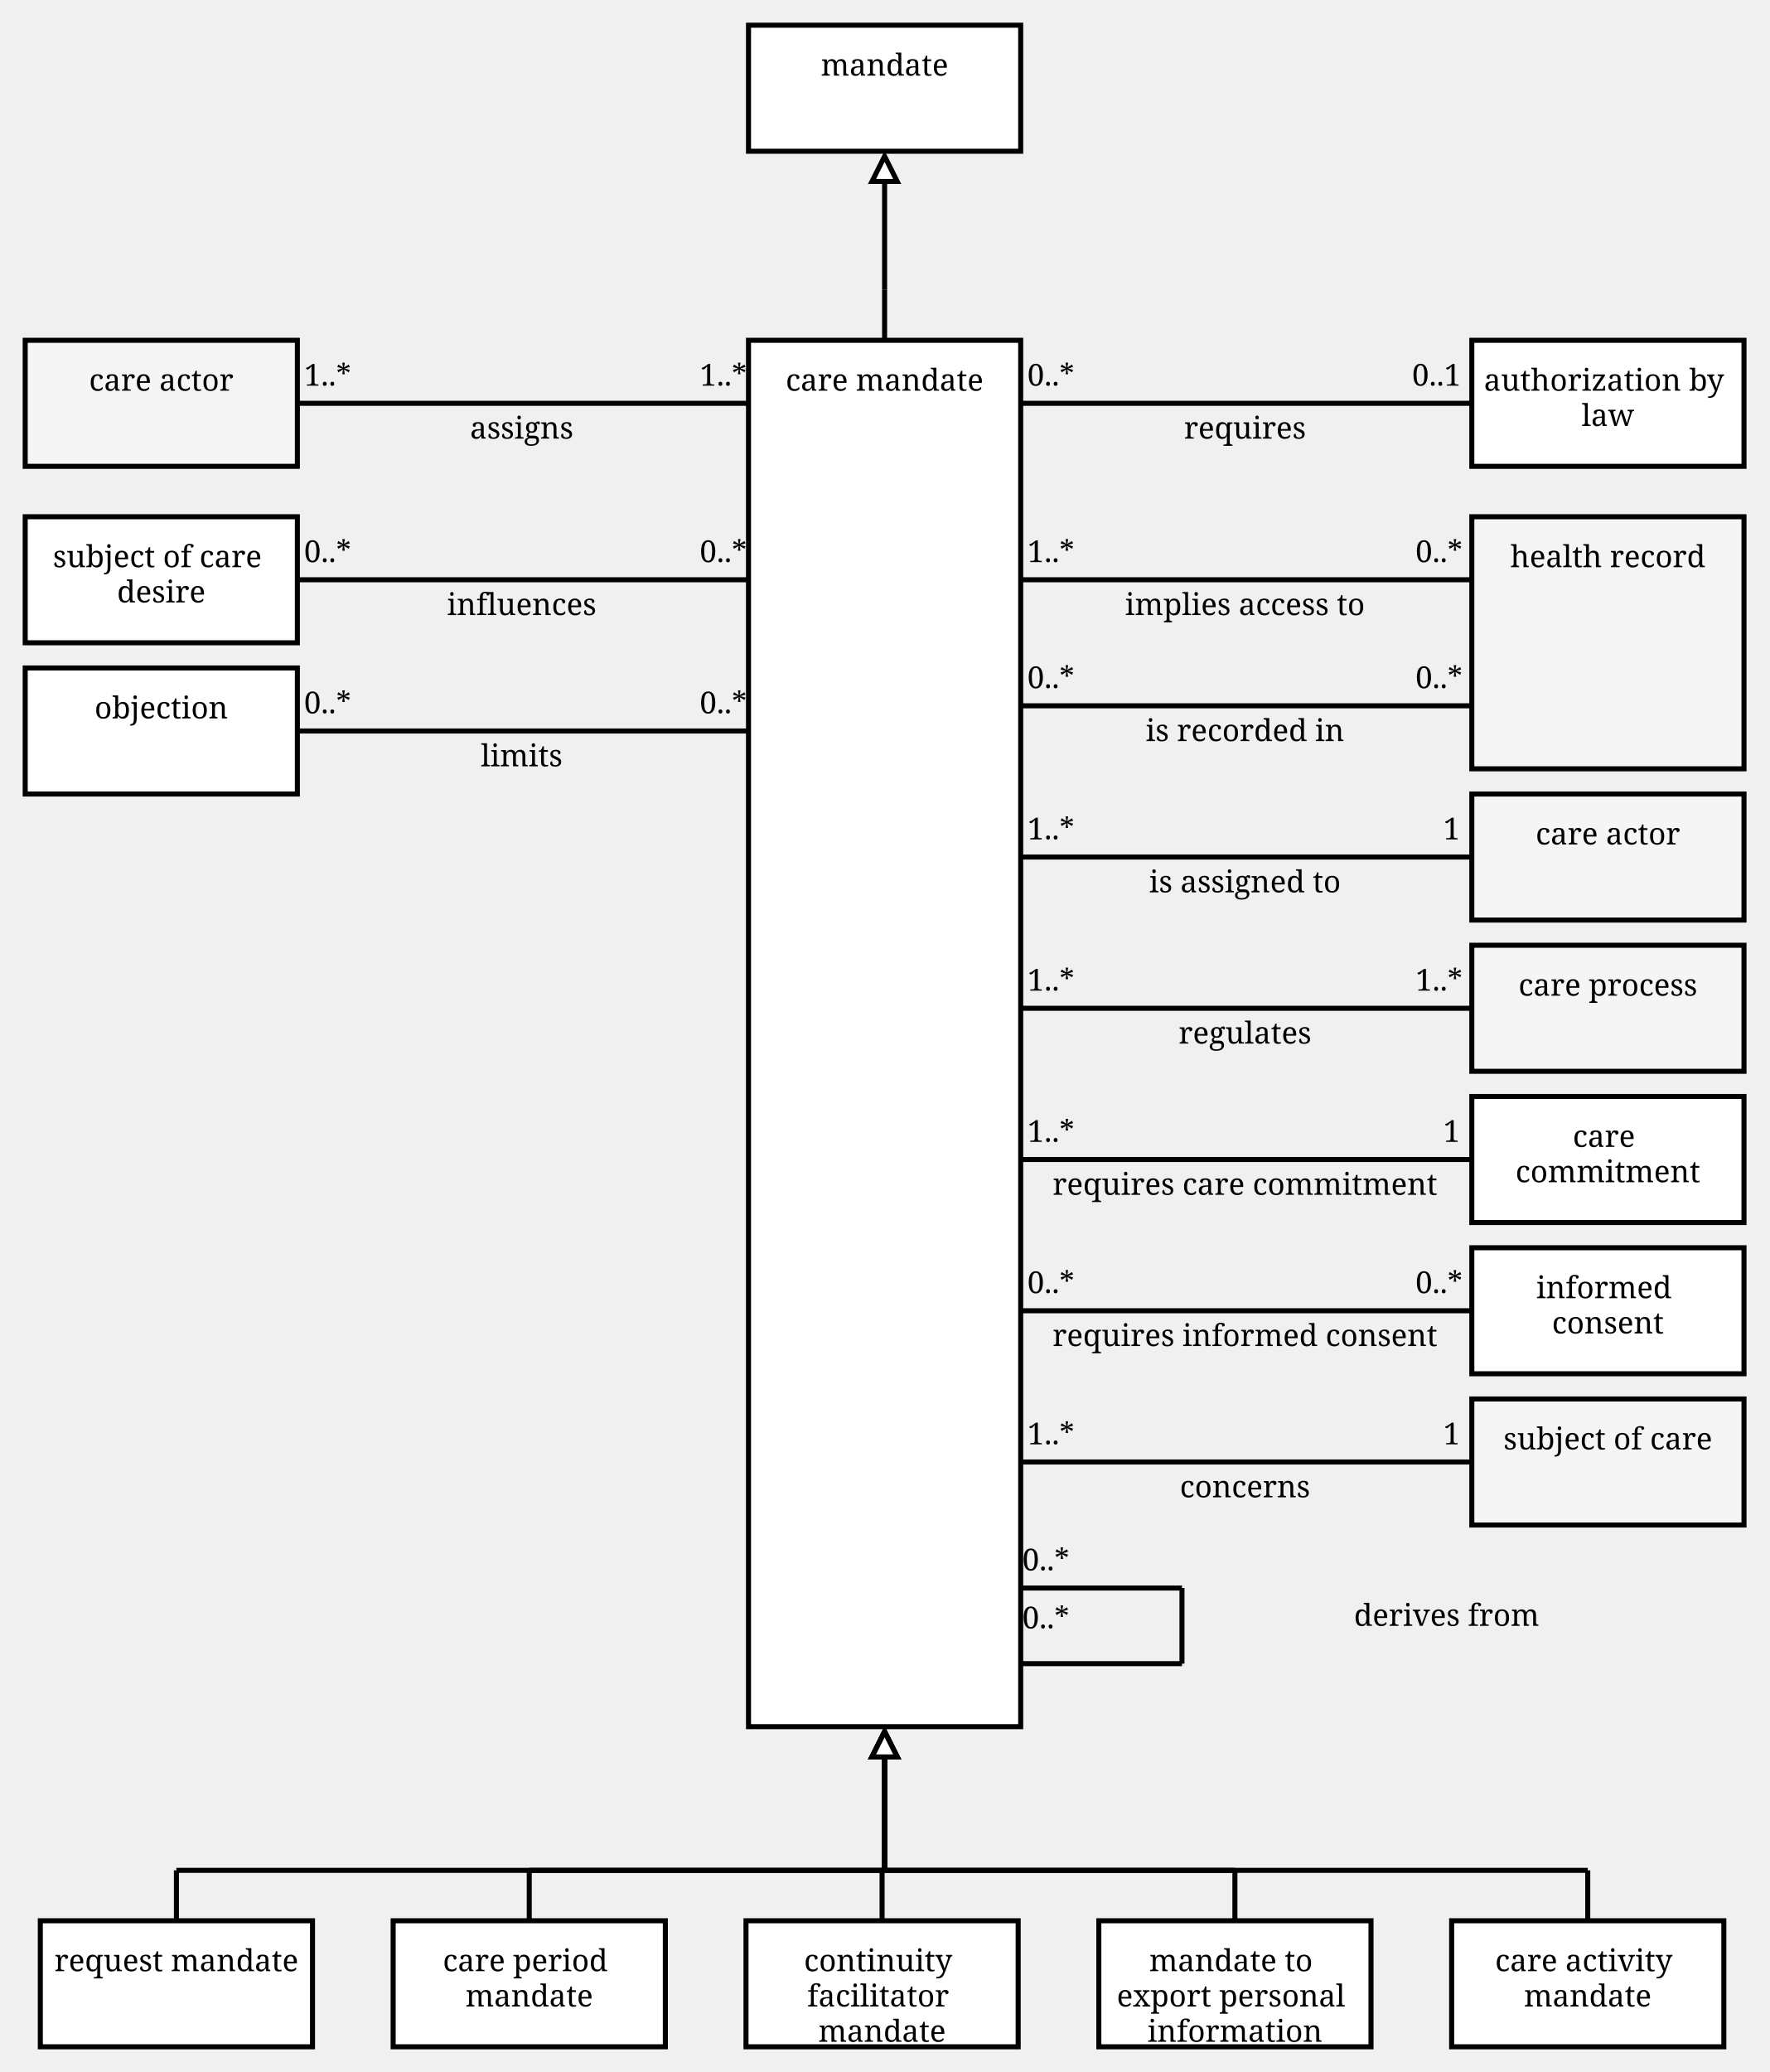
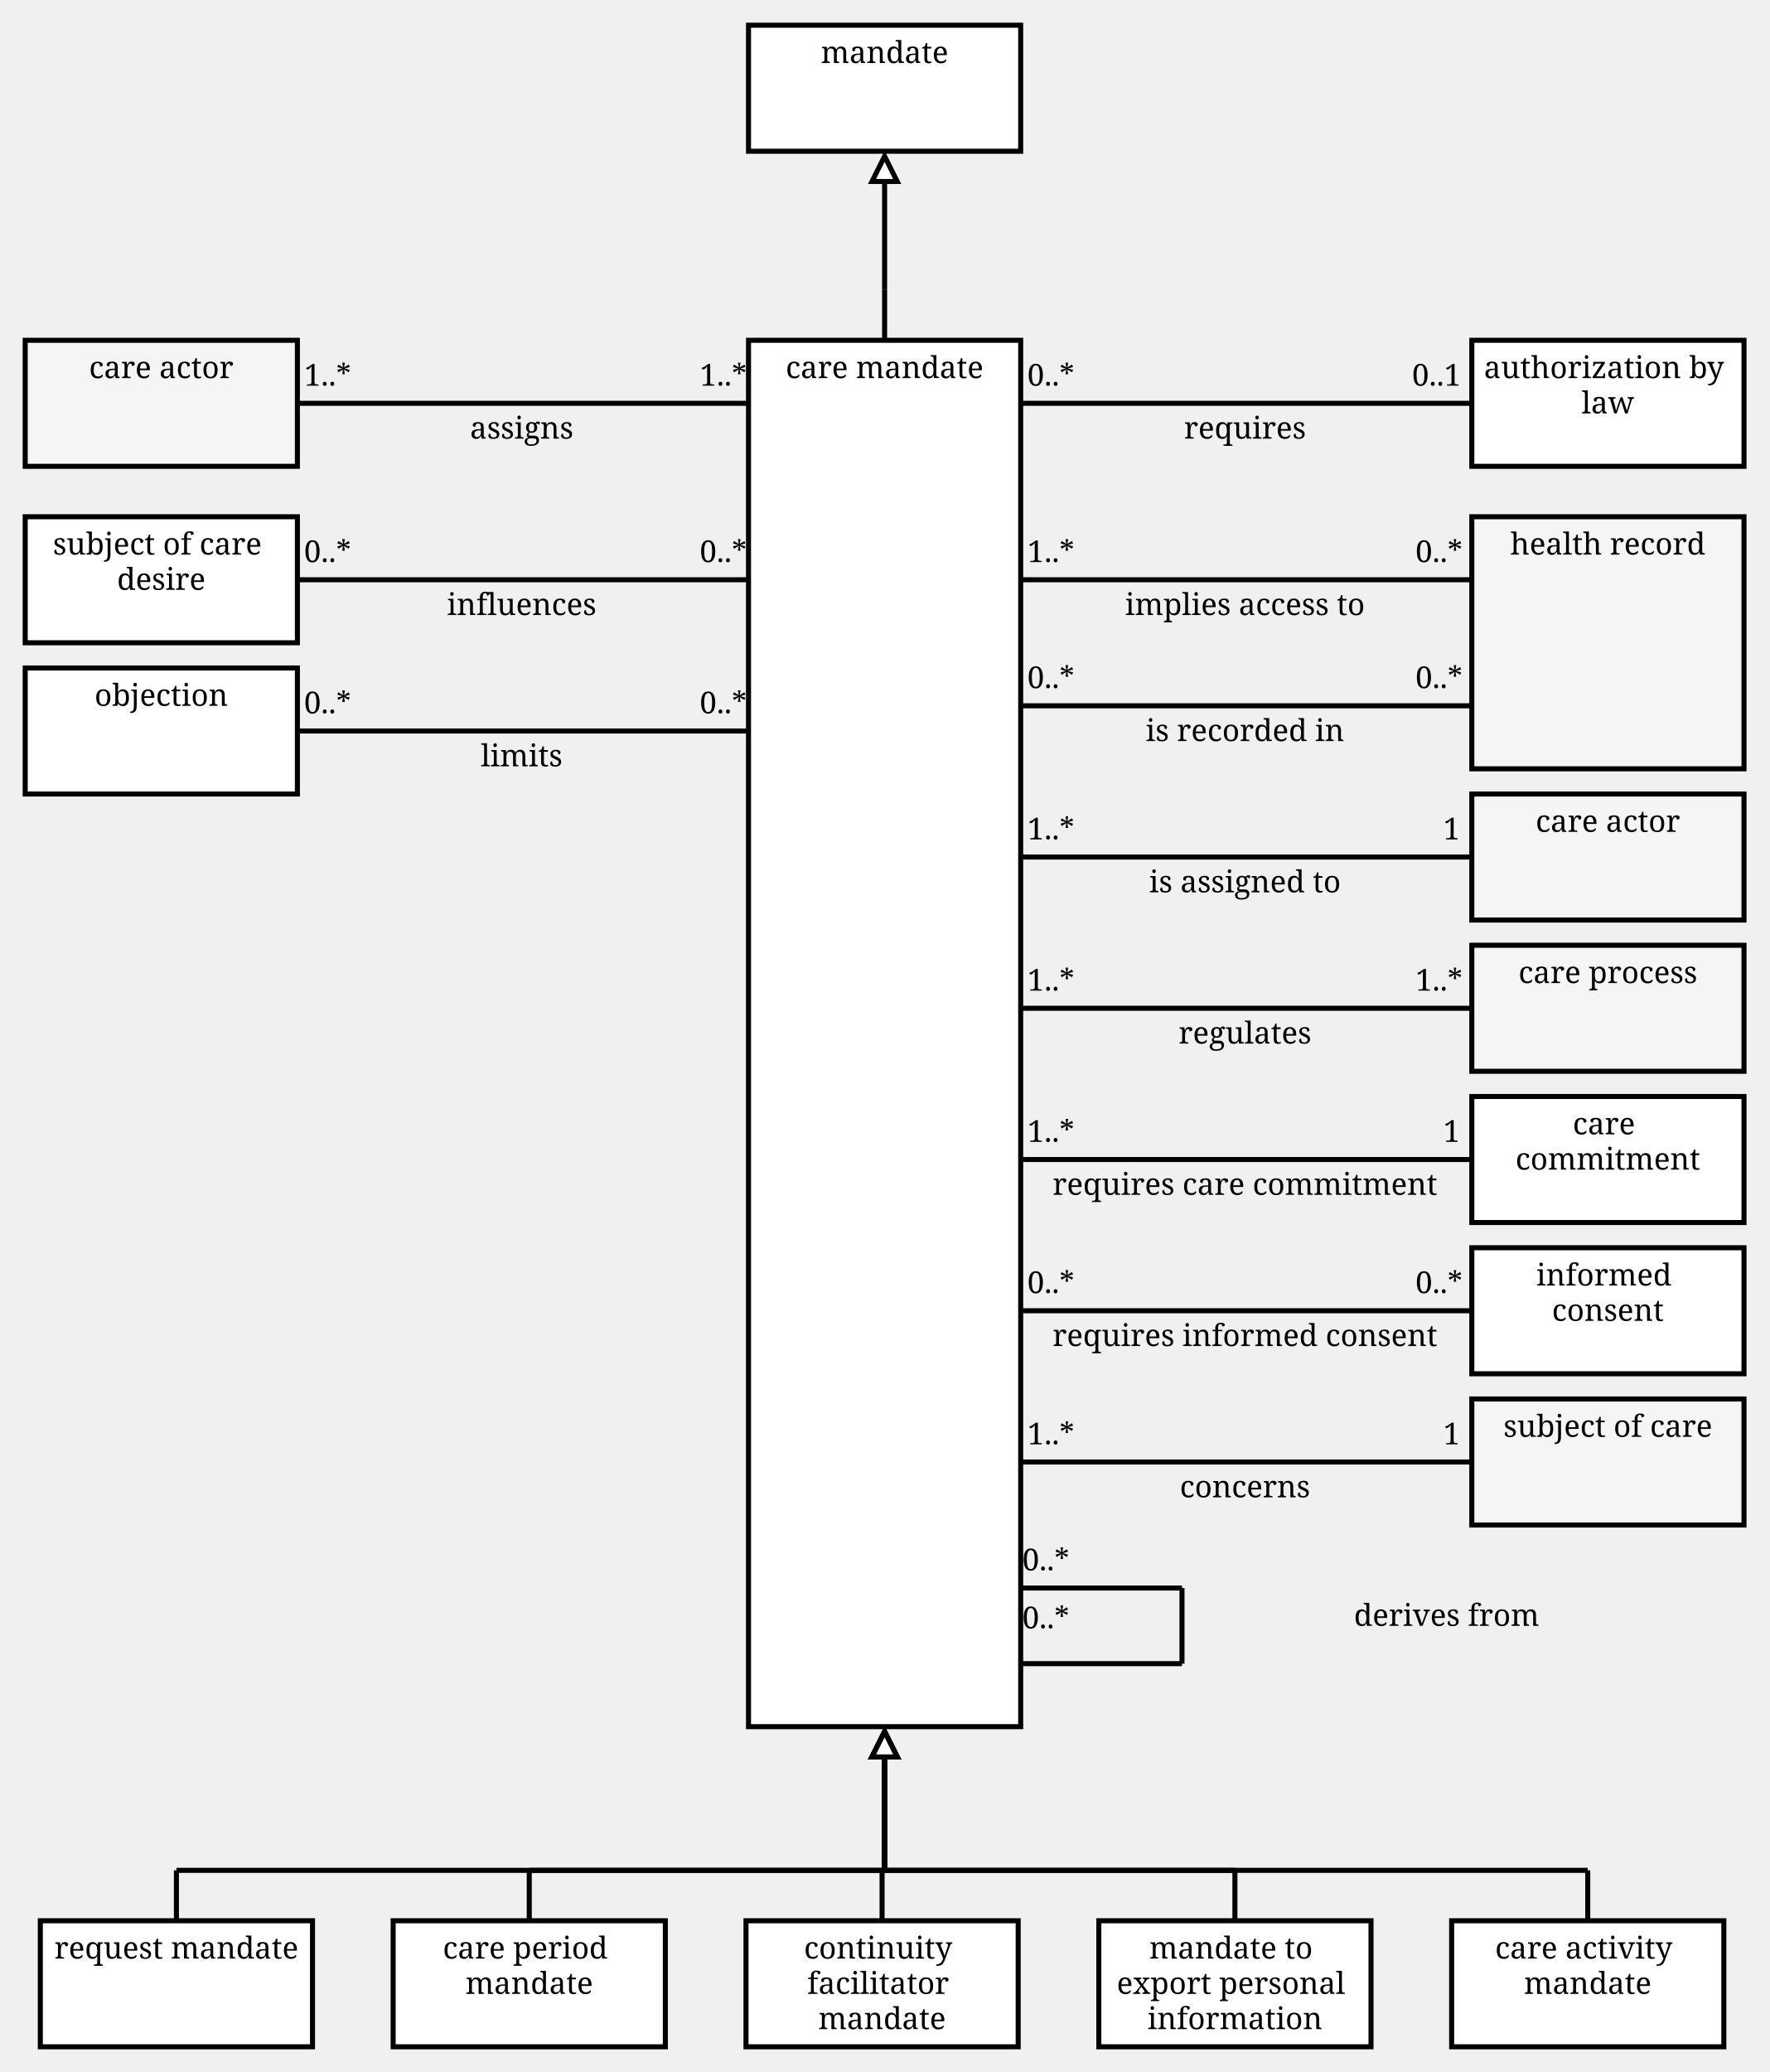
<svg xmlns="http://www.w3.org/2000/svg" xmlns:xlink="http://www.w3.org/1999/xlink" version="1.1" viewBox="0 0 702 822" aria-labelledby="title desc" role="img">
  <g>
    <a xlink:href="mandate.svg" role="link">
      <rect x="297" y="10" width="108" height="50" fill="white" stroke="black" stroke-width="2" />
-       <text x="351" y="30" text-anchor="middle" font-family="Cambria" font-size="12" fill="black">
-         <tspan x="351" y="30" text-anchor="middle">mandate</tspan>
+       <text x="351" y="25" text-anchor="middle" font-family="Cambria" font-size="12" fill="black">
+         <tspan x="351" y="25" text-anchor="middle">mandate</tspan>
      </text>
    </a>
  </g>
  <line x1="351" y1="135" x2="351" y2="115" stroke="black" stroke-width="2" />
  <line x1="351" y1="62" x2="351" y2="115" stroke="black" stroke-width="2" />
  <line x1="351" y1="115" x2="351" y2="115" stroke="black" stroke-width="2" />
  <polygon points="351,62 346,72 356,72" fill="white" stroke="black" stroke-width="2" />
  <g>
    <line x1="118" y1="160" x2="297" y2="160" stroke="black" stroke-width="2" />
    <text x="130" y="153" text-anchor="middle" font-family="Cambria" font-size="12" fill="black">
      <tspan x="130" y="153" text-anchor="middle">1..*</tspan>
    </text>
    <text x="287" y="153" text-anchor="middle" font-family="Cambria" font-size="12" fill="black">
      <tspan x="287" y="153" text-anchor="middle">1..*</tspan>
    </text>
    <text x="207" y="174" text-anchor="middle" font-family="Cambria" font-size="12" fill="black">
      <tspan x="207" y="174" text-anchor="middle">assigns</tspan>
    </text>
  </g>
  <g>
    <a xlink:href="care actor.svg" role="link">
      <rect x="10" y="135" width="108" height="50" fill="whitesmoke" stroke="black" stroke-width="2" />
-       <text x="64" y="155" text-anchor="middle" font-family="Cambria" font-size="12" fill="black">
-         <tspan x="64" y="155" text-anchor="middle">care actor</tspan>
+       <text x="64" y="150" text-anchor="middle" font-family="Cambria" font-size="12" fill="black">
+         <tspan x="64" y="150" text-anchor="middle">care actor</tspan>
      </text>
    </a>
  </g>
  <g>
    <line x1="118" y1="230" x2="297" y2="230" stroke="black" stroke-width="2" />
    <text x="130" y="223" text-anchor="middle" font-family="Cambria" font-size="12" fill="black">
      <tspan x="130" y="223" text-anchor="middle">0..*</tspan>
    </text>
    <text x="287" y="223" text-anchor="middle" font-family="Cambria" font-size="12" fill="black">
      <tspan x="287" y="223" text-anchor="middle">0..*</tspan>
    </text>
    <text x="207" y="244" text-anchor="middle" font-family="Cambria" font-size="12" fill="black">
      <tspan x="207" y="244" text-anchor="middle">influences</tspan>
    </text>
  </g>
  <g>
    <a xlink:href="subject of care desire.svg" role="link">
      <rect x="10" y="205" width="108" height="50" fill="white" stroke="black" stroke-width="2" />
-       <text x="64" y="225" text-anchor="middle" font-family="Cambria" font-size="12" fill="black">
-         <tspan x="64" y="225" text-anchor="middle">subject of care</tspan>
-         <tspan x="64" y="239" text-anchor="middle">desire</tspan>
+       <text x="64" y="220" text-anchor="middle" font-family="Cambria" font-size="12" fill="black">
+         <tspan x="64" y="220" text-anchor="middle">subject of care</tspan>
+         <tspan x="64" y="234" text-anchor="middle">desire</tspan>
      </text>
    </a>
  </g>
  <g>
    <line x1="118" y1="290" x2="297" y2="290" stroke="black" stroke-width="2" />
    <text x="130" y="283" text-anchor="middle" font-family="Cambria" font-size="12" fill="black">
      <tspan x="130" y="283" text-anchor="middle">0..*</tspan>
    </text>
    <text x="287" y="283" text-anchor="middle" font-family="Cambria" font-size="12" fill="black">
      <tspan x="287" y="283" text-anchor="middle">0..*</tspan>
    </text>
    <text x="207" y="304" text-anchor="middle" font-family="Cambria" font-size="12" fill="black">
      <tspan x="207" y="304" text-anchor="middle">limits</tspan>
    </text>
  </g>
  <g>
    <a xlink:href="objection.svg" role="link">
      <rect x="10" y="265" width="108" height="50" fill="white" stroke="black" stroke-width="2" />
-       <text x="64" y="285" text-anchor="middle" font-family="Cambria" font-size="12" fill="black">
-         <tspan x="64" y="285" text-anchor="middle">objection</tspan>
+       <text x="64" y="280" text-anchor="middle" font-family="Cambria" font-size="12" fill="black">
+         <tspan x="64" y="280" text-anchor="middle">objection</tspan>
      </text>
    </a>
  </g>
  <g>
    <line x1="405" y1="160" x2="584" y2="160" stroke="black" stroke-width="2" />
    <text x="417" y="153" text-anchor="middle" font-family="Cambria" font-size="12" fill="black">
      <tspan x="417" y="153" text-anchor="middle">0..*</tspan>
    </text>
    <text x="570" y="153" text-anchor="middle" font-family="Cambria" font-size="12" fill="black">
      <tspan x="570" y="153" text-anchor="middle">0..1</tspan>
    </text>
    <text x="494" y="174" text-anchor="middle" font-family="Cambria" font-size="12" fill="black">
      <tspan x="494" y="174" text-anchor="middle">requires</tspan>
    </text>
  </g>
  <g>
    <a xlink:href="authorization by law.svg" role="link">
      <rect x="584" y="135" width="108" height="50" fill="white" stroke="black" stroke-width="2" />
-       <text x="638" y="155" text-anchor="middle" font-family="Cambria" font-size="12" fill="black">
-         <tspan x="638" y="155" text-anchor="middle">authorization by</tspan>
-         <tspan x="638" y="169" text-anchor="middle">law</tspan>
+       <text x="638" y="150" text-anchor="middle" font-family="Cambria" font-size="12" fill="black">
+         <tspan x="638" y="150" text-anchor="middle">authorization by</tspan>
+         <tspan x="638" y="164" text-anchor="middle">law</tspan>
      </text>
    </a>
  </g>
  <g>
    <line x1="405" y1="230" x2="584" y2="230" stroke="black" stroke-width="2" />
    <text x="417" y="223" text-anchor="middle" font-family="Cambria" font-size="12" fill="black">
      <tspan x="417" y="223" text-anchor="middle">1..*</tspan>
    </text>
    <text x="571" y="223" text-anchor="middle" font-family="Cambria" font-size="12" fill="black">
      <tspan x="571" y="223" text-anchor="middle">0..*</tspan>
    </text>
    <text x="494" y="244" text-anchor="middle" font-family="Cambria" font-size="12" fill="black">
      <tspan x="494" y="244" text-anchor="middle">implies access to</tspan>
    </text>
  </g>
  <g>
    <line x1="405" y1="280" x2="584" y2="280" stroke="black" stroke-width="2" />
    <text x="417" y="273" text-anchor="middle" font-family="Cambria" font-size="12" fill="black">
      <tspan x="417" y="273" text-anchor="middle">0..*</tspan>
    </text>
    <text x="571" y="273" text-anchor="middle" font-family="Cambria" font-size="12" fill="black">
      <tspan x="571" y="273" text-anchor="middle">0..*</tspan>
    </text>
    <text x="494" y="294" text-anchor="middle" font-family="Cambria" font-size="12" fill="black">
      <tspan x="494" y="294" text-anchor="middle">is recorded in</tspan>
    </text>
  </g>
  <g>
    <a xlink:href="health record.svg" role="link">
      <rect x="584" y="205" width="108" height="100" fill="whitesmoke" stroke="black" stroke-width="2" />
-       <text x="638" y="225" text-anchor="middle" font-family="Cambria" font-size="12" fill="black">
-         <tspan x="638" y="225" text-anchor="middle">health record</tspan>
+       <text x="638" y="220" text-anchor="middle" font-family="Cambria" font-size="12" fill="black">
+         <tspan x="638" y="220" text-anchor="middle">health record</tspan>
      </text>
    </a>
  </g>
  <g>
    <line x1="405" y1="340" x2="584" y2="340" stroke="black" stroke-width="2" />
    <text x="417" y="333" text-anchor="middle" font-family="Cambria" font-size="12" fill="black">
      <tspan x="417" y="333" text-anchor="middle">1..*</tspan>
    </text>
    <text x="576" y="333" text-anchor="middle" font-family="Cambria" font-size="12" fill="black">
      <tspan x="576" y="333" text-anchor="middle">1</tspan>
    </text>
    <text x="494" y="354" text-anchor="middle" font-family="Cambria" font-size="12" fill="black">
      <tspan x="494" y="354" text-anchor="middle">is assigned to</tspan>
    </text>
  </g>
  <g>
    <a xlink:href="care actor.svg" role="link">
      <rect x="584" y="315" width="108" height="50" fill="whitesmoke" stroke="black" stroke-width="2" />
-       <text x="638" y="335" text-anchor="middle" font-family="Cambria" font-size="12" fill="black">
-         <tspan x="638" y="335" text-anchor="middle">care actor</tspan>
+       <text x="638" y="330" text-anchor="middle" font-family="Cambria" font-size="12" fill="black">
+         <tspan x="638" y="330" text-anchor="middle">care actor</tspan>
      </text>
    </a>
  </g>
  <g>
    <line x1="405" y1="400" x2="584" y2="400" stroke="black" stroke-width="2" />
    <text x="417" y="393" text-anchor="middle" font-family="Cambria" font-size="12" fill="black">
      <tspan x="417" y="393" text-anchor="middle">1..*</tspan>
    </text>
    <text x="571" y="393" text-anchor="middle" font-family="Cambria" font-size="12" fill="black">
      <tspan x="571" y="393" text-anchor="middle">1..*</tspan>
    </text>
    <text x="494" y="414" text-anchor="middle" font-family="Cambria" font-size="12" fill="black">
      <tspan x="494" y="414" text-anchor="middle">regulates</tspan>
    </text>
  </g>
  <g>
    <a xlink:href="care process.svg" role="link">
      <rect x="584" y="375" width="108" height="50" fill="whitesmoke" stroke="black" stroke-width="2" />
-       <text x="638" y="395" text-anchor="middle" font-family="Cambria" font-size="12" fill="black">
-         <tspan x="638" y="395" text-anchor="middle">care process</tspan>
+       <text x="638" y="390" text-anchor="middle" font-family="Cambria" font-size="12" fill="black">
+         <tspan x="638" y="390" text-anchor="middle">care process</tspan>
      </text>
    </a>
  </g>
  <g>
    <line x1="405" y1="460" x2="584" y2="460" stroke="black" stroke-width="2" />
    <text x="417" y="453" text-anchor="middle" font-family="Cambria" font-size="12" fill="black">
      <tspan x="417" y="453" text-anchor="middle">1..*</tspan>
    </text>
    <text x="576" y="453" text-anchor="middle" font-family="Cambria" font-size="12" fill="black">
      <tspan x="576" y="453" text-anchor="middle">1</tspan>
    </text>
    <text x="494" y="474" text-anchor="middle" font-family="Cambria" font-size="12" fill="black">
      <tspan x="494" y="474" text-anchor="middle">requires care commitment</tspan>
    </text>
  </g>
  <g>
    <a xlink:href="care commitment.svg" role="link">
      <rect x="584" y="435" width="108" height="50" fill="white" stroke="black" stroke-width="2" />
-       <text x="638" y="455" text-anchor="middle" font-family="Cambria" font-size="12" fill="black">
-         <tspan x="638" y="455" text-anchor="middle">care</tspan>
-         <tspan x="638" y="469" text-anchor="middle">commitment</tspan>
+       <text x="638" y="450" text-anchor="middle" font-family="Cambria" font-size="12" fill="black">
+         <tspan x="638" y="450" text-anchor="middle">care</tspan>
+         <tspan x="638" y="464" text-anchor="middle">commitment</tspan>
      </text>
    </a>
  </g>
  <g>
    <line x1="405" y1="520" x2="584" y2="520" stroke="black" stroke-width="2" />
    <text x="417" y="513" text-anchor="middle" font-family="Cambria" font-size="12" fill="black">
      <tspan x="417" y="513" text-anchor="middle">0..*</tspan>
    </text>
    <text x="571" y="513" text-anchor="middle" font-family="Cambria" font-size="12" fill="black">
      <tspan x="571" y="513" text-anchor="middle">0..*</tspan>
    </text>
    <text x="494" y="534" text-anchor="middle" font-family="Cambria" font-size="12" fill="black">
      <tspan x="494" y="534" text-anchor="middle">requires informed consent</tspan>
    </text>
  </g>
  <g>
    <a xlink:href="informed consent.svg" role="link">
      <rect x="584" y="495" width="108" height="50" fill="white" stroke="black" stroke-width="2" />
-       <text x="638" y="515" text-anchor="middle" font-family="Cambria" font-size="12" fill="black">
-         <tspan x="638" y="515" text-anchor="middle">informed</tspan>
-         <tspan x="638" y="529" text-anchor="middle">consent</tspan>
+       <text x="638" y="510" text-anchor="middle" font-family="Cambria" font-size="12" fill="black">
+         <tspan x="638" y="510" text-anchor="middle">informed</tspan>
+         <tspan x="638" y="524" text-anchor="middle">consent</tspan>
      </text>
    </a>
  </g>
  <g>
    <line x1="405" y1="580" x2="584" y2="580" stroke="black" stroke-width="2" />
    <text x="417" y="573" text-anchor="middle" font-family="Cambria" font-size="12" fill="black">
      <tspan x="417" y="573" text-anchor="middle">1..*</tspan>
    </text>
    <text x="576" y="573" text-anchor="middle" font-family="Cambria" font-size="12" fill="black">
      <tspan x="576" y="573" text-anchor="middle">1</tspan>
    </text>
    <text x="494" y="594" text-anchor="middle" font-family="Cambria" font-size="12" fill="black">
      <tspan x="494" y="594" text-anchor="middle">concerns</tspan>
    </text>
  </g>
  <g>
    <a xlink:href="subject of care.svg" role="link">
      <rect x="584" y="555" width="108" height="50" fill="whitesmoke" stroke="black" stroke-width="2" />
-       <text x="638" y="575" text-anchor="middle" font-family="Cambria" font-size="12" fill="black">
-         <tspan x="638" y="575" text-anchor="middle">subject of care</tspan>
+       <text x="638" y="570" text-anchor="middle" font-family="Cambria" font-size="12" fill="black">
+         <tspan x="638" y="570" text-anchor="middle">subject of care</tspan>
      </text>
    </a>
  </g>
  <g>
    <line x1="405" y1="630" x2="469" y2="630" stroke="black" stroke-width="2" />
    <line x1="469" y1="630" x2="469" y2="660" stroke="black" stroke-width="2" />
    <line x1="469" y1="660" x2="405" y2="660" stroke="black" stroke-width="2" />
    <text x="574" y="645" text-anchor="start" font-family="Cambria" font-size="12" fill="black">
      <tspan x="574" y="645" text-anchor="middle">derives from</tspan>
    </text>
    <text x="415" y="646" text-anchor="middle" font-family="Cambria" font-size="12" fill="black">
      <tspan x="415" y="646" text-anchor="middle">0..*</tspan>
    </text>
    <text x="415" y="623" text-anchor="middle" font-family="Cambria" font-size="12" fill="black">
      <tspan x="415" y="623" text-anchor="middle">0..*</tspan>
    </text>
  </g>
  <g>
    <a xlink:href="care mandate.svg" role="link">
      <rect x="297" y="135" width="108" height="550" fill="white" stroke="black" stroke-width="2" />
-       <text x="351" y="155" text-anchor="middle" font-family="Cambria" font-size="12" fill="black">
-         <tspan x="351" y="155" text-anchor="middle">care mandate</tspan>
+       <text x="351" y="150" text-anchor="middle" font-family="Cambria" font-size="12" fill="black">
+         <tspan x="351" y="150" text-anchor="middle">care mandate</tspan>
      </text>
    </a>
  </g>
  <line x1="70" y1="762" x2="70" y2="742" stroke="black" stroke-width="2" />
  <line x1="351" y1="687" x2="351" y2="742" stroke="black" stroke-width="2" />
  <line x1="70" y1="742" x2="351" y2="742" stroke="black" stroke-width="2" />
  <polygon points="351,687 346,697 356,697" fill="white" stroke="black" stroke-width="2" />
  <g>
    <a xlink:href="request mandate.svg" role="link">
      <rect x="16" y="762" width="108" height="50" fill="white" stroke="black" stroke-width="2" />
-       <text x="70" y="782" text-anchor="middle" font-family="Cambria" font-size="12" fill="black">
-         <tspan x="70" y="782" text-anchor="middle">request mandate</tspan>
+       <text x="70" y="777" text-anchor="middle" font-family="Cambria" font-size="12" fill="black">
+         <tspan x="70" y="777" text-anchor="middle">request mandate</tspan>
      </text>
    </a>
  </g>
  <line x1="210" y1="762" x2="210" y2="742" stroke="black" stroke-width="2" />
  <line x1="351" y1="687" x2="351" y2="742" stroke="black" stroke-width="2" />
  <line x1="210" y1="742" x2="351" y2="742" stroke="black" stroke-width="2" />
  <polygon points="351,687 346,697 356,697" fill="white" stroke="black" stroke-width="2" />
  <g>
    <a xlink:href="care period mandate.svg" role="link">
      <rect x="156" y="762" width="108" height="50" fill="white" stroke="black" stroke-width="2" />
-       <text x="210" y="782" text-anchor="middle" font-family="Cambria" font-size="12" fill="black">
-         <tspan x="210" y="782" text-anchor="middle">care period</tspan>
-         <tspan x="210" y="796" text-anchor="middle">mandate</tspan>
+       <text x="210" y="777" text-anchor="middle" font-family="Cambria" font-size="12" fill="black">
+         <tspan x="210" y="777" text-anchor="middle">care period</tspan>
+         <tspan x="210" y="791" text-anchor="middle">mandate</tspan>
      </text>
    </a>
  </g>
  <line x1="350" y1="762" x2="350" y2="742" stroke="black" stroke-width="2" />
  <line x1="351" y1="687" x2="351" y2="742" stroke="black" stroke-width="2" />
  <line x1="350" y1="742" x2="351" y2="742" stroke="black" stroke-width="2" />
  <polygon points="351,687 346,697 356,697" fill="white" stroke="black" stroke-width="2" />
  <g>
    <a xlink:href="continuity facilitator mandate.svg" role="link">
      <rect x="296" y="762" width="108" height="50" fill="white" stroke="black" stroke-width="2" />
-       <text x="350" y="782" text-anchor="middle" font-family="Cambria" font-size="12" fill="black">
-         <tspan x="350" y="782" text-anchor="middle">continuity</tspan>
-         <tspan x="350" y="796" text-anchor="middle">facilitator</tspan>
-         <tspan x="350" y="810" text-anchor="middle">mandate</tspan>
+       <text x="350" y="777" text-anchor="middle" font-family="Cambria" font-size="12" fill="black">
+         <tspan x="350" y="777" text-anchor="middle">continuity</tspan>
+         <tspan x="350" y="791" text-anchor="middle">facilitator</tspan>
+         <tspan x="350" y="805" text-anchor="middle">mandate</tspan>
      </text>
    </a>
  </g>
  <line x1="490" y1="762" x2="490" y2="742" stroke="black" stroke-width="2" />
  <line x1="351" y1="687" x2="351" y2="742" stroke="black" stroke-width="2" />
  <line x1="490" y1="742" x2="351" y2="742" stroke="black" stroke-width="2" />
  <polygon points="351,687 346,697 356,697" fill="white" stroke="black" stroke-width="2" />
  <g>
    <a xlink:href="mandate to export personal information.svg" role="link">
      <rect x="436" y="762" width="108" height="50" fill="white" stroke="black" stroke-width="2" />
-       <text x="490" y="782" text-anchor="middle" font-family="Cambria" font-size="12" fill="black">
-         <tspan x="490" y="782" text-anchor="middle">mandate to</tspan>
-         <tspan x="490" y="796" text-anchor="middle">export personal</tspan>
-         <tspan x="490" y="810" text-anchor="middle">information</tspan>
+       <text x="490" y="777" text-anchor="middle" font-family="Cambria" font-size="12" fill="black">
+         <tspan x="490" y="777" text-anchor="middle">mandate to</tspan>
+         <tspan x="490" y="791" text-anchor="middle">export personal</tspan>
+         <tspan x="490" y="805" text-anchor="middle">information</tspan>
      </text>
    </a>
  </g>
  <line x1="630" y1="762" x2="630" y2="742" stroke="black" stroke-width="2" />
  <line x1="351" y1="687" x2="351" y2="742" stroke="black" stroke-width="2" />
  <line x1="630" y1="742" x2="351" y2="742" stroke="black" stroke-width="2" />
  <polygon points="351,687 346,697 356,697" fill="white" stroke="black" stroke-width="2" />
  <g>
    <a xlink:href="care activity mandate.svg" role="link">
      <rect x="576" y="762" width="108" height="50" fill="white" stroke="black" stroke-width="2" />
-       <text x="630" y="782" text-anchor="middle" font-family="Cambria" font-size="12" fill="black">
-         <tspan x="630" y="782" text-anchor="middle">care activity</tspan>
-         <tspan x="630" y="796" text-anchor="middle">mandate</tspan>
+       <text x="630" y="777" text-anchor="middle" font-family="Cambria" font-size="12" fill="black">
+         <tspan x="630" y="777" text-anchor="middle">care activity</tspan>
+         <tspan x="630" y="791" text-anchor="middle">mandate</tspan>
      </text>
    </a>
  </g>
</svg>
